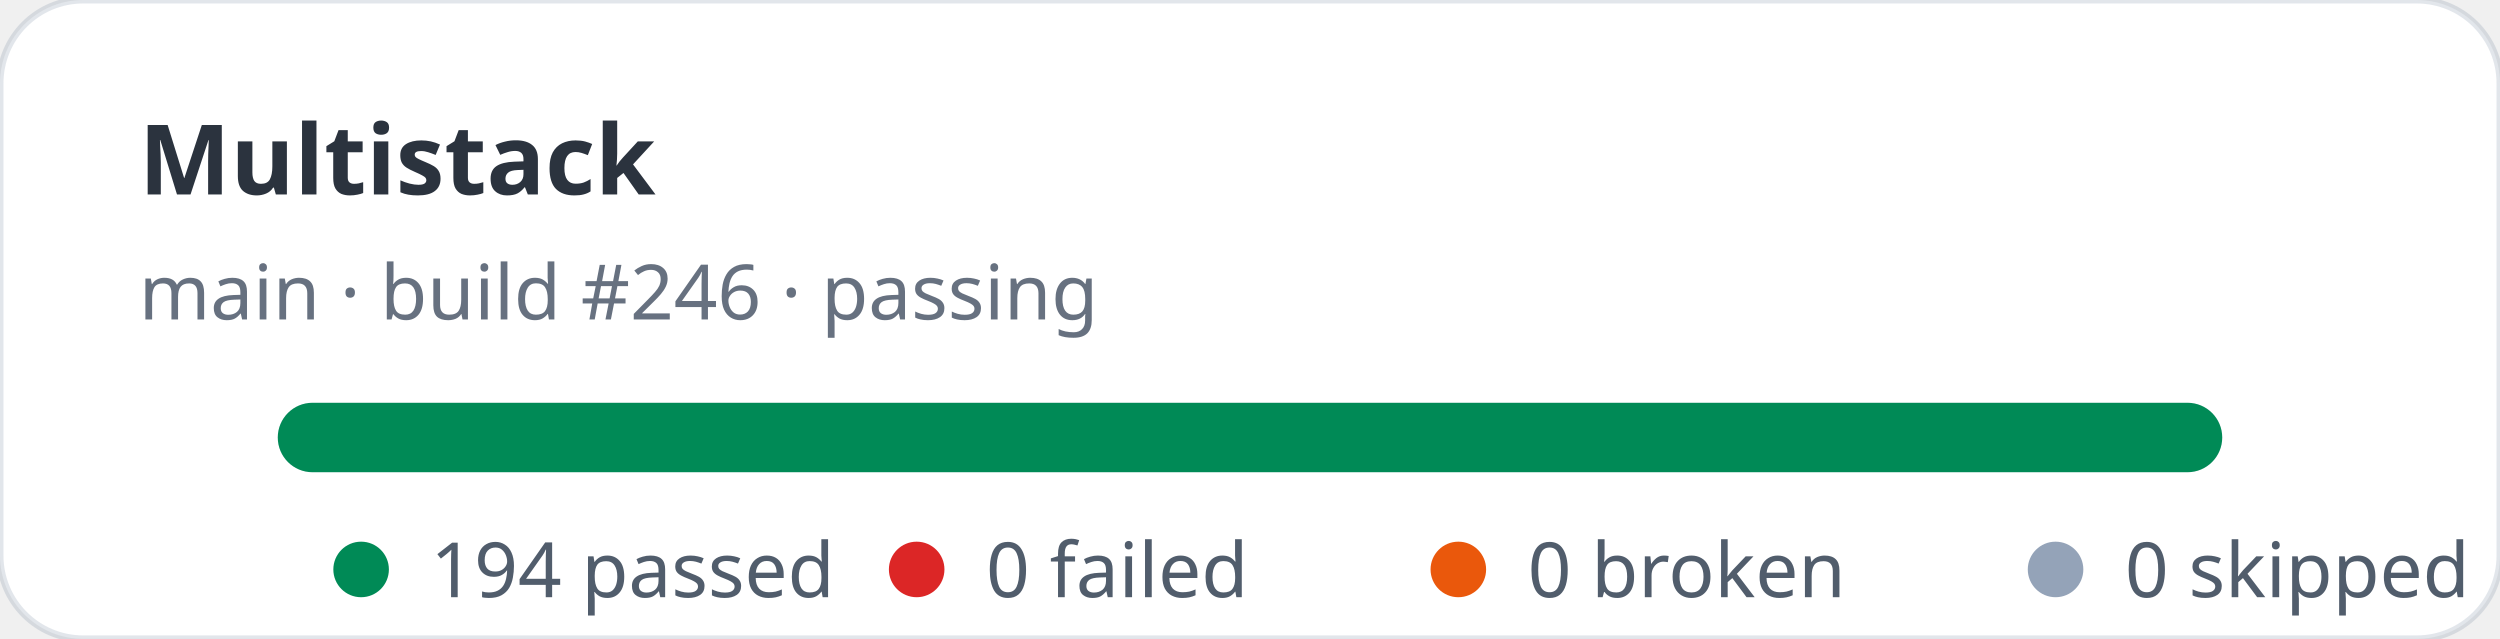
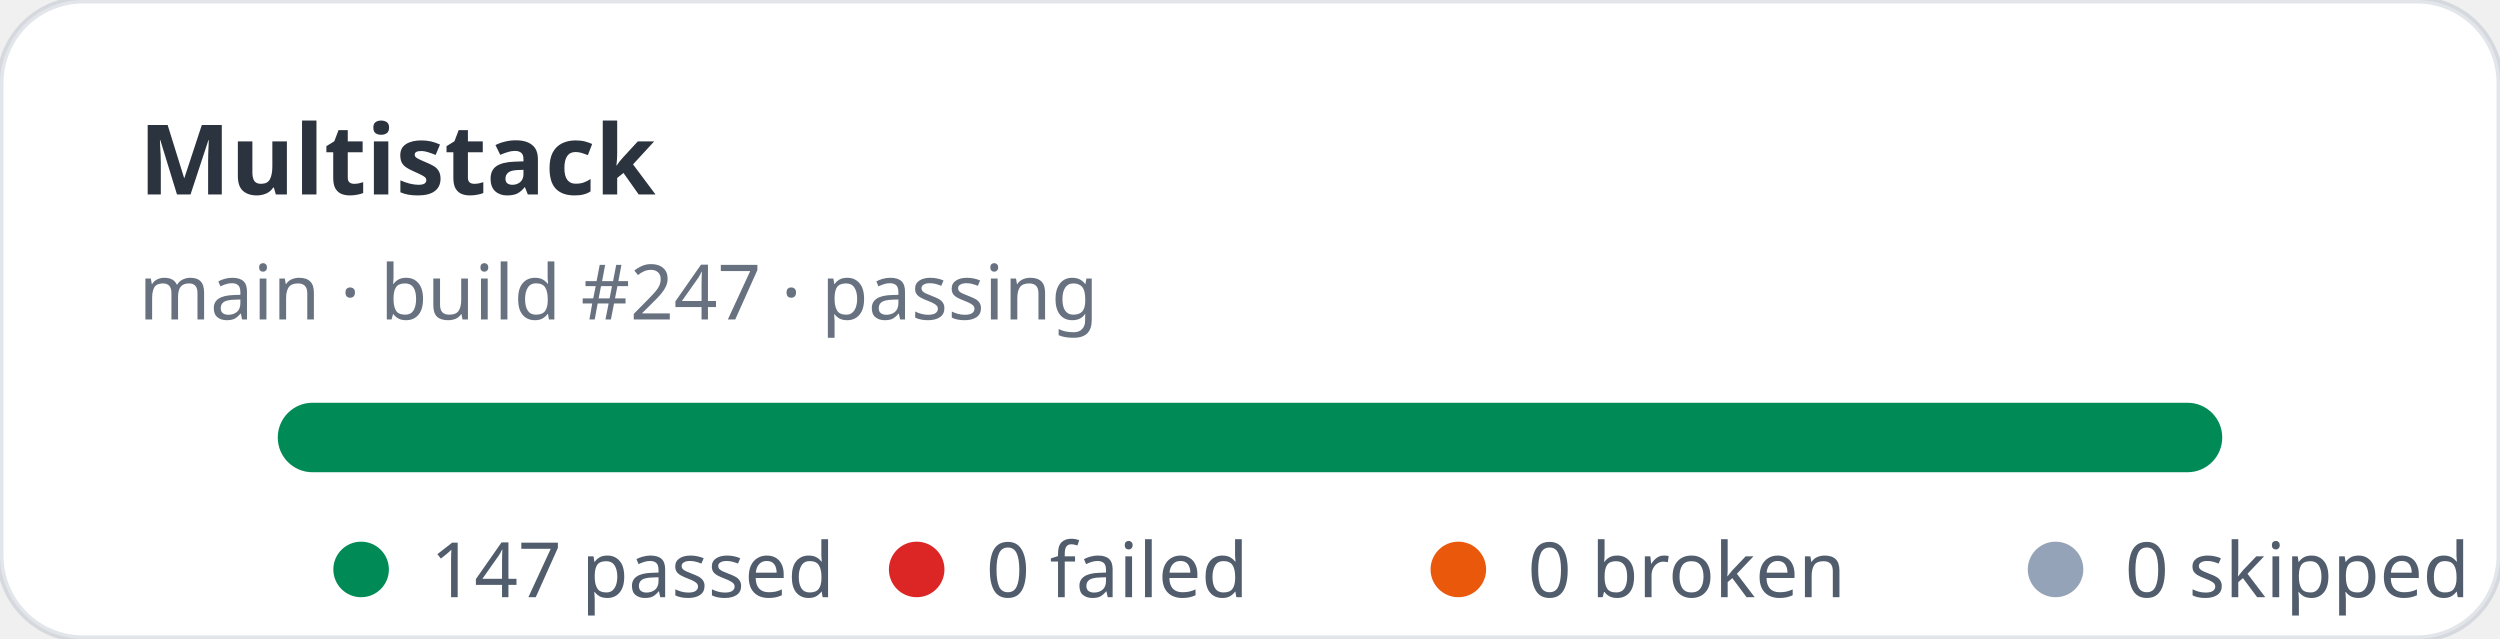
- <svg xmlns="http://www.w3.org/2000/svg" width="360" height="92" viewBox="0 0 360 92" role="img" aria-label="Multistack stats: 194 passed, 0 failed">
+ <svg xmlns="http://www.w3.org/2000/svg" width="360" height="92" viewBox="0 0 360 92" role="img" aria-label="Multistack stats: 147 passed, 0 failed">
  <rect width="360" height="92" rx="12" fill="#ffffff" stroke="rgba(11,48,86,0.12)" />
  <text x="20" y="28" fill="rgba(1,10,24,0.83)" font-family="ui-sans-serif,system-ui,sans-serif" font-size="14" font-weight="700">Multistack</text>
-   <text x="20" y="46" fill="rgba(2,19,44,0.6)" font-family="ui-sans-serif,system-ui,sans-serif" font-size="11">main · build #246 · passing</text>
+   <text x="20" y="46" fill="rgba(2,19,44,0.6)" font-family="ui-sans-serif,system-ui,sans-serif" font-size="11">main · build #247 · passing</text>
  <rect x="40" y="58" width="280" height="10" rx="5" fill="#e2e8f0" />
  <rect x="40" y="58" width="280" height="10" rx="5" fill="#008a56" />
  <g font-family="ui-sans-serif,system-ui,sans-serif" font-size="11" fill="rgba(1,18,40,0.68)">
    <circle cx="52" cy="82" r="4" fill="#008a56" />
-     <text x="62" y="86">194 passed</text>
+     <text x="62" y="86">147 passed</text>
    <circle cx="132" cy="82" r="4" fill="#dc2626" />
    <text x="142" y="86">0 failed</text>
    <circle cx="210" cy="82" r="4" fill="#ea580c" />
    <text x="220" y="86">0 broken</text>
    <circle cx="296" cy="82" r="4" fill="#94a3b8" />
    <text x="306" y="86">0 skipped</text>
  </g>
</svg>
